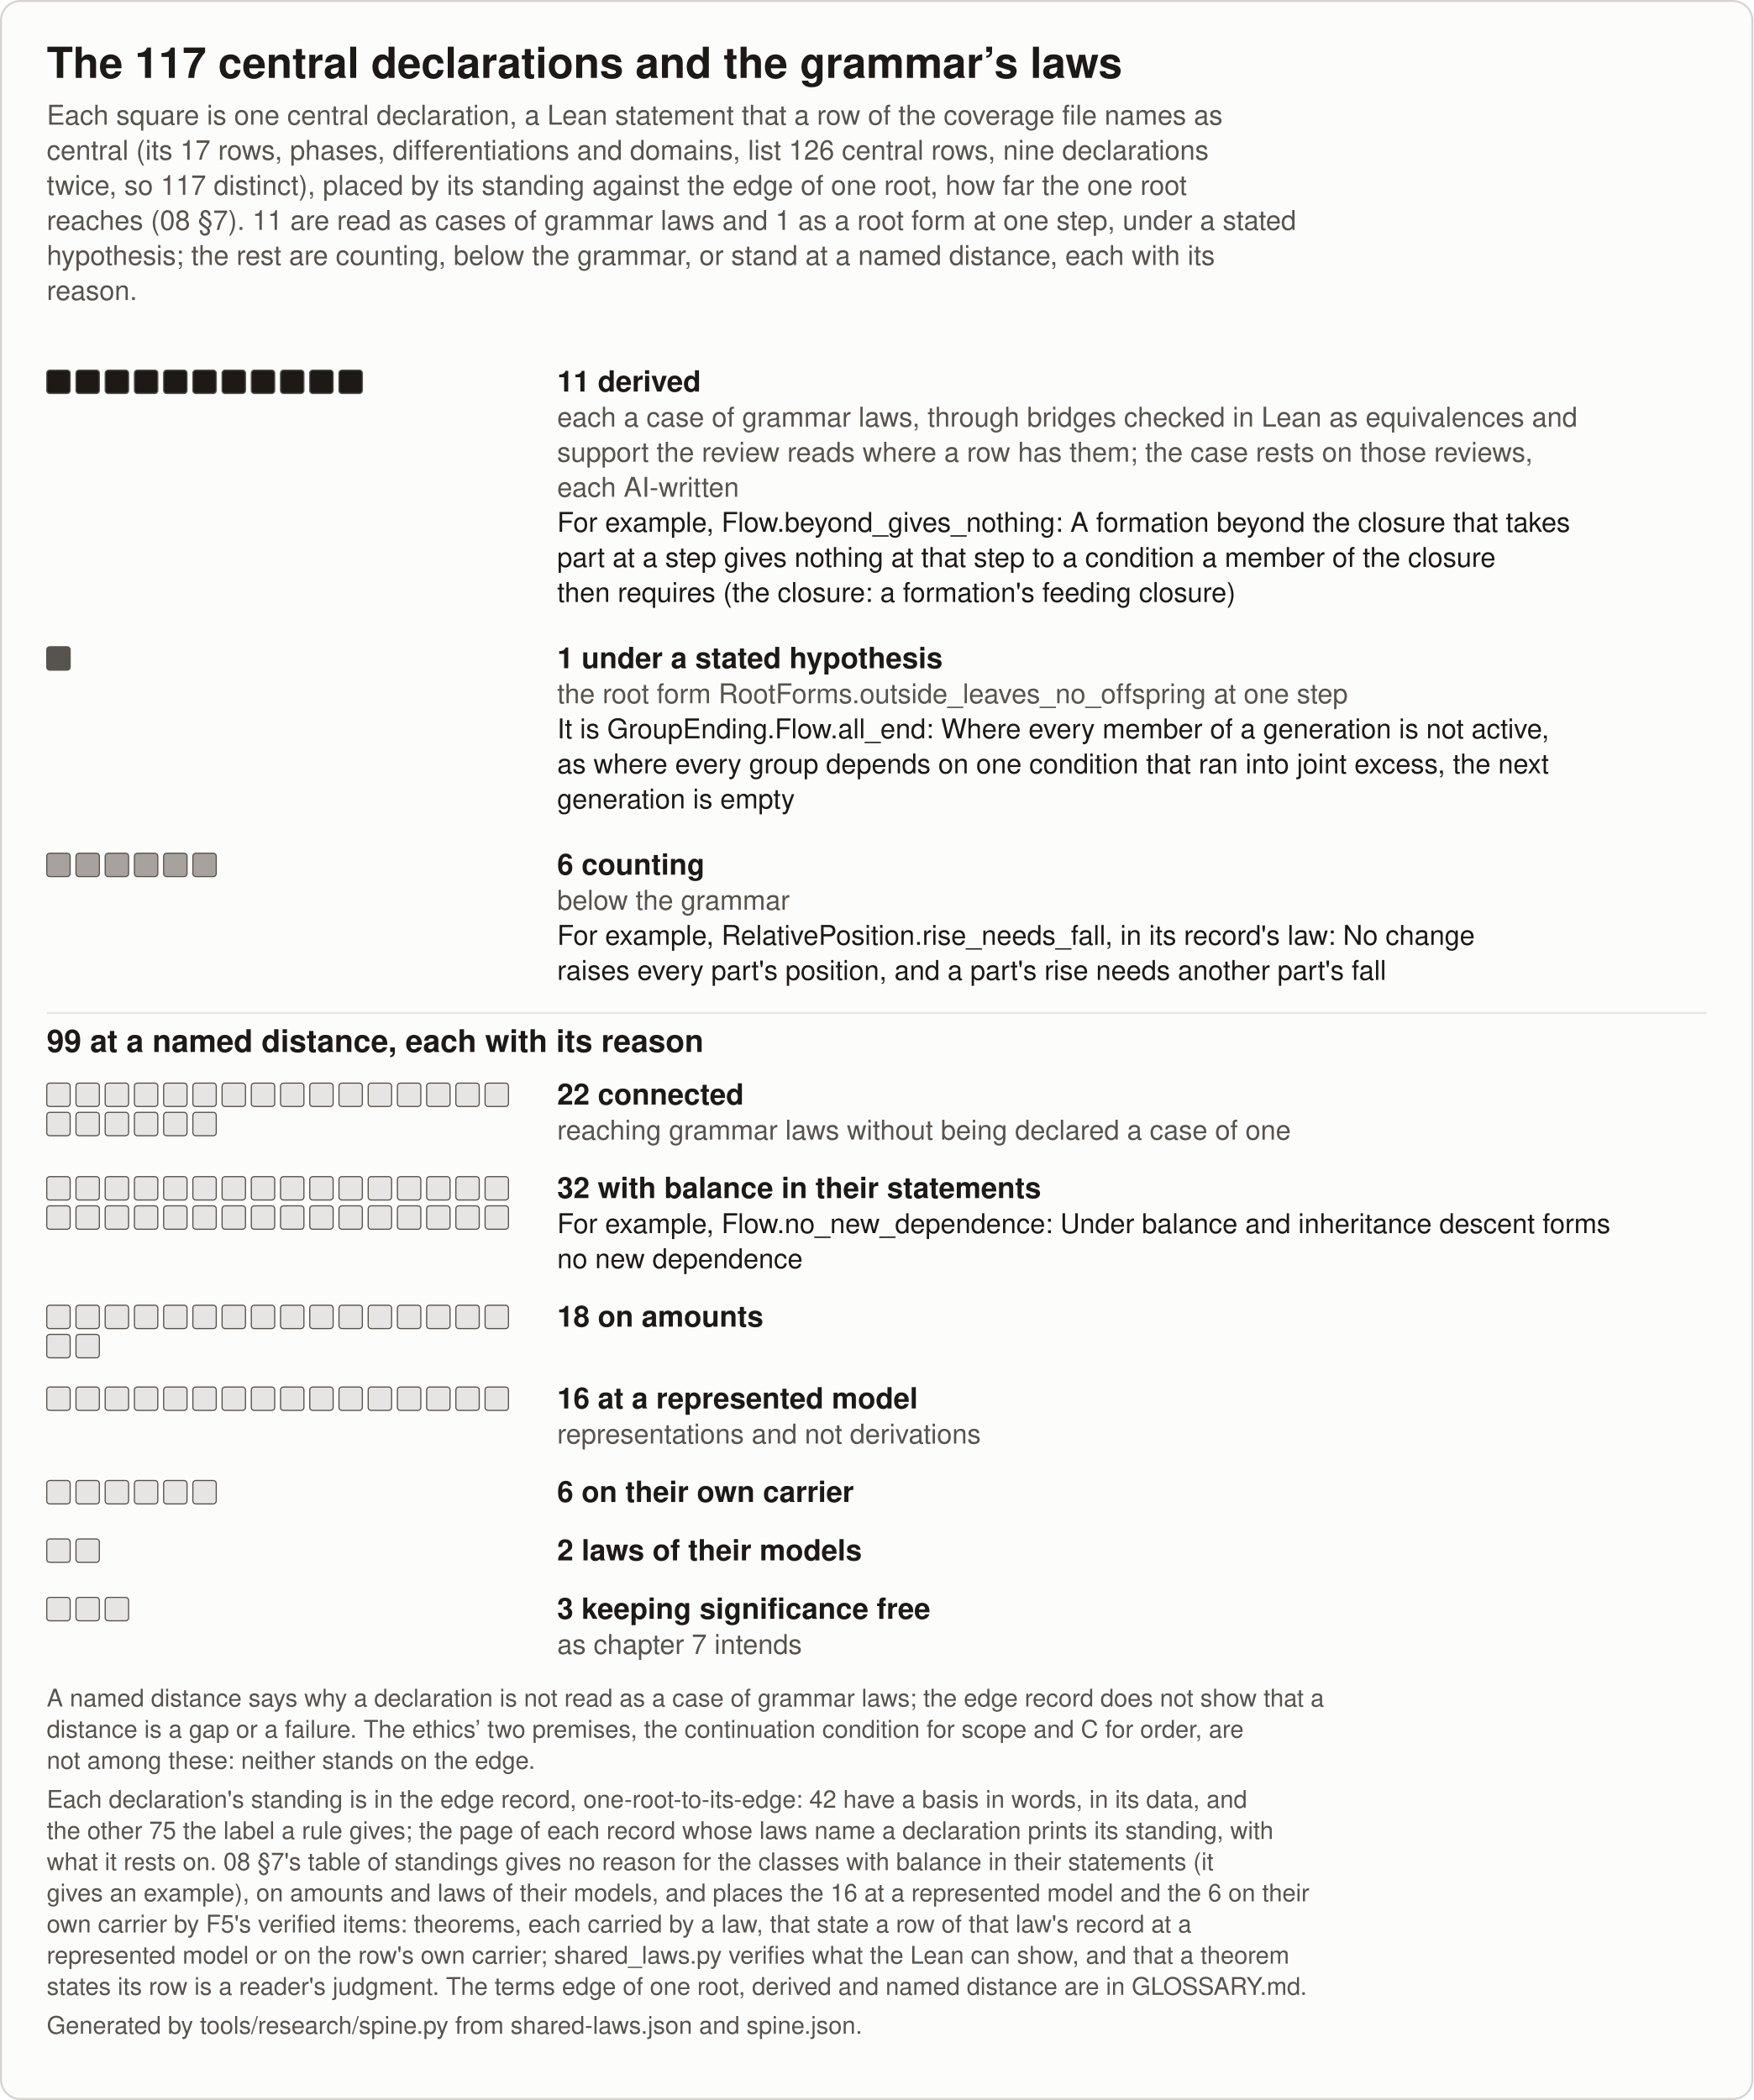
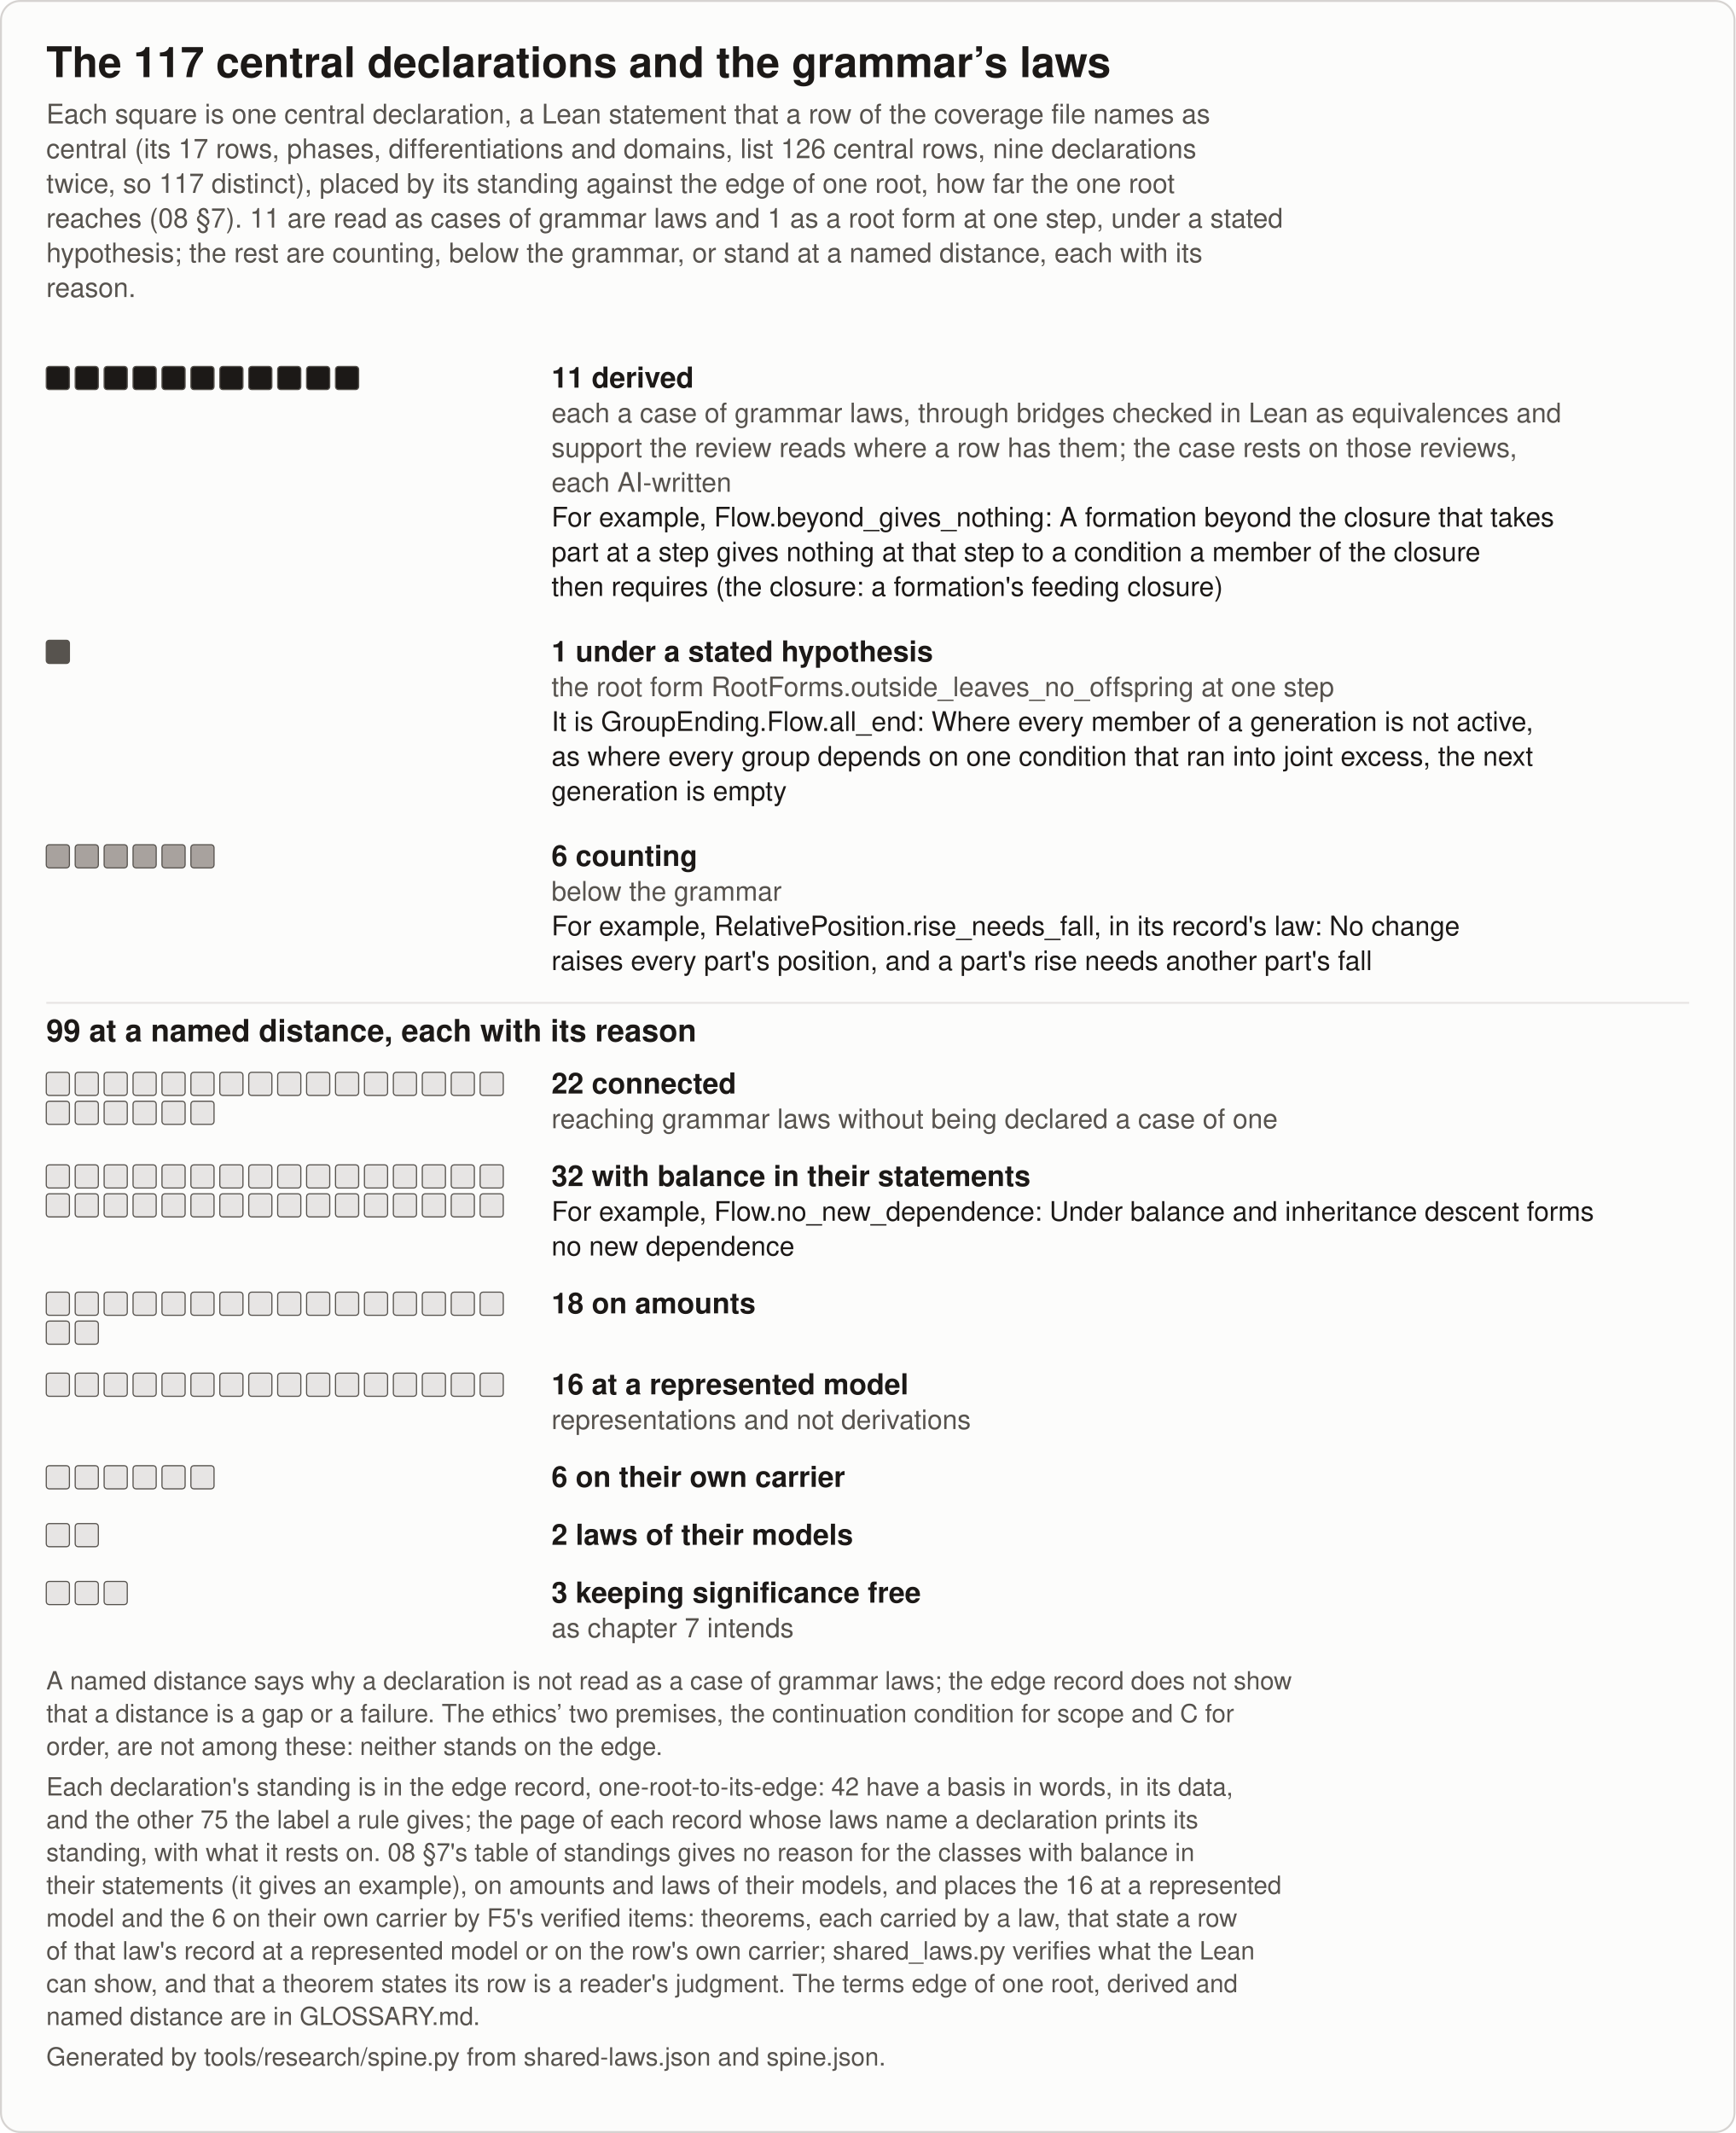
- <svg xmlns="http://www.w3.org/2000/svg" viewBox="0 0 900 1078" width="900" height="1078" role="img" aria-labelledby="standings-title standings-desc" font-family="Helvetica, Arial, sans-serif">
-   <rect x="0.5" y="0.5" width="899" height="1077" rx="10" fill="#fcfcfb" stroke="#d6d3d1" />
+ <svg xmlns="http://www.w3.org/2000/svg" viewBox="0 0 900 1106" width="900" height="1106" role="img" aria-labelledby="standings-title standings-desc" font-family="Helvetica, Arial, sans-serif">
+   <rect x="0.5" y="0.5" width="899" height="1105" rx="10" fill="#fcfcfb" stroke="#d6d3d1" />
  <text x="24" y="40" font-size="22" font-weight="bold" text-anchor="start" fill="#1c1917">The 117 central declarations and the grammar’s laws</text>
  <text x="24" y="64" font-size="14" text-anchor="start" fill="#57534e">Each square is one central declaration, a Lean statement that a row of the coverage file names as</text>
  <text x="24" y="82" font-size="14" text-anchor="start" fill="#57534e">central (its 17 rows, phases, differentiations and domains, list 126 central rows, nine declarations</text>
  <text x="24" y="100" font-size="14" text-anchor="start" fill="#57534e">twice, so 117 distinct), placed by its standing against the edge of one root, how far the one root</text>
  <text x="24" y="118" font-size="14" text-anchor="start" fill="#57534e">reaches (08 §7). 11 are read as cases of grammar laws and 1 as a root form at one step, under a stated</text>
  <text x="24" y="136" font-size="14" text-anchor="start" fill="#57534e">hypothesis; the rest are counting, below the grammar, or stand at a named distance, each with its</text>
  <text x="24" y="154" font-size="14" text-anchor="start" fill="#57534e">reason.</text>
  <rect x="24" y="190" width="12" height="12" rx="1.5" fill="#1c1917" stroke="#57534e" stroke-width="0.6" />
  <rect x="39" y="190" width="12" height="12" rx="1.5" fill="#1c1917" stroke="#57534e" stroke-width="0.6" />
  <rect x="54" y="190" width="12" height="12" rx="1.5" fill="#1c1917" stroke="#57534e" stroke-width="0.6" />
  <rect x="69" y="190" width="12" height="12" rx="1.5" fill="#1c1917" stroke="#57534e" stroke-width="0.6" />
  <rect x="84" y="190" width="12" height="12" rx="1.5" fill="#1c1917" stroke="#57534e" stroke-width="0.6" />
  <rect x="99" y="190" width="12" height="12" rx="1.5" fill="#1c1917" stroke="#57534e" stroke-width="0.6" />
  <rect x="114" y="190" width="12" height="12" rx="1.5" fill="#1c1917" stroke="#57534e" stroke-width="0.6" />
  <rect x="129" y="190" width="12" height="12" rx="1.5" fill="#1c1917" stroke="#57534e" stroke-width="0.6" />
  <rect x="144" y="190" width="12" height="12" rx="1.5" fill="#1c1917" stroke="#57534e" stroke-width="0.6" />
  <rect x="159" y="190" width="12" height="12" rx="1.5" fill="#1c1917" stroke="#57534e" stroke-width="0.6" />
  <rect x="174" y="190" width="12" height="12" rx="1.5" fill="#1c1917" stroke="#57534e" stroke-width="0.6" />
  <text x="286" y="201" font-size="15" font-weight="bold" text-anchor="start" fill="#1c1917">11 derived</text>
  <text x="286" y="219" font-size="14" text-anchor="start" fill="#57534e">each a case of grammar laws, through bridges checked in Lean as equivalences and</text>
  <text x="286" y="237" font-size="14" text-anchor="start" fill="#57534e">support the review reads where a row has them; the case rests on those reviews,</text>
  <text x="286" y="255" font-size="14" text-anchor="start" fill="#57534e">each AI-written</text>
  <text x="286" y="273" font-size="14" text-anchor="start" fill="#1c1917">For example, Flow.beyond_gives_nothing: A formation beyond the closure that takes</text>
  <text x="286" y="291" font-size="14" text-anchor="start" fill="#1c1917">part at a step gives nothing at that step to a condition a member of the closure</text>
  <text x="286" y="309" font-size="14" text-anchor="start" fill="#1c1917">then requires (the closure: a formation's feeding closure)</text>
  <rect x="24" y="332" width="12" height="12" rx="1.5" fill="#57534e" stroke="#57534e" stroke-width="0.6" />
  <text x="286" y="343" font-size="15" font-weight="bold" text-anchor="start" fill="#1c1917">1 under a stated hypothesis</text>
  <text x="286" y="361" font-size="14" text-anchor="start" fill="#57534e">the root form RootForms.outside_leaves_no_offspring at one step</text>
  <text x="286" y="379" font-size="14" text-anchor="start" fill="#1c1917">It is GroupEnding.Flow.all_end: Where every member of a generation is not active,</text>
  <text x="286" y="397" font-size="14" text-anchor="start" fill="#1c1917">as where every group depends on one condition that ran into joint excess, the next</text>
  <text x="286" y="415" font-size="14" text-anchor="start" fill="#1c1917">generation is empty</text>
  <rect x="24" y="438" width="12" height="12" rx="1.5" fill="#a8a29e" stroke="#57534e" stroke-width="0.6" />
  <rect x="39" y="438" width="12" height="12" rx="1.5" fill="#a8a29e" stroke="#57534e" stroke-width="0.6" />
  <rect x="54" y="438" width="12" height="12" rx="1.5" fill="#a8a29e" stroke="#57534e" stroke-width="0.6" />
  <rect x="69" y="438" width="12" height="12" rx="1.5" fill="#a8a29e" stroke="#57534e" stroke-width="0.6" />
  <rect x="84" y="438" width="12" height="12" rx="1.5" fill="#a8a29e" stroke="#57534e" stroke-width="0.6" />
  <rect x="99" y="438" width="12" height="12" rx="1.5" fill="#a8a29e" stroke="#57534e" stroke-width="0.6" />
  <text x="286" y="449" font-size="15" font-weight="bold" text-anchor="start" fill="#1c1917">6 counting</text>
  <text x="286" y="467" font-size="14" text-anchor="start" fill="#57534e">below the grammar</text>
  <text x="286" y="485" font-size="14" text-anchor="start" fill="#1c1917">For example, RelativePosition.rise_needs_fall, in its record's law: No change</text>
  <text x="286" y="503" font-size="14" text-anchor="start" fill="#1c1917">raises every part's position, and a part's rise needs another part's fall</text>
  <line x1="24" y1="520" x2="876" y2="520" stroke="#e7e5e4" />
  <text x="24" y="540" font-size="16" font-weight="bold" text-anchor="start" fill="#1c1917">99 at a named distance, each with its reason</text>
  <rect x="24" y="556" width="12" height="12" rx="1.5" fill="#e7e5e4" stroke="#57534e" stroke-width="0.6" />
  <rect x="39" y="556" width="12" height="12" rx="1.5" fill="#e7e5e4" stroke="#57534e" stroke-width="0.6" />
  <rect x="54" y="556" width="12" height="12" rx="1.5" fill="#e7e5e4" stroke="#57534e" stroke-width="0.6" />
  <rect x="69" y="556" width="12" height="12" rx="1.5" fill="#e7e5e4" stroke="#57534e" stroke-width="0.6" />
  <rect x="84" y="556" width="12" height="12" rx="1.5" fill="#e7e5e4" stroke="#57534e" stroke-width="0.6" />
  <rect x="99" y="556" width="12" height="12" rx="1.5" fill="#e7e5e4" stroke="#57534e" stroke-width="0.6" />
  <rect x="114" y="556" width="12" height="12" rx="1.5" fill="#e7e5e4" stroke="#57534e" stroke-width="0.6" />
  <rect x="129" y="556" width="12" height="12" rx="1.5" fill="#e7e5e4" stroke="#57534e" stroke-width="0.6" />
  <rect x="144" y="556" width="12" height="12" rx="1.5" fill="#e7e5e4" stroke="#57534e" stroke-width="0.6" />
  <rect x="159" y="556" width="12" height="12" rx="1.5" fill="#e7e5e4" stroke="#57534e" stroke-width="0.6" />
  <rect x="174" y="556" width="12" height="12" rx="1.5" fill="#e7e5e4" stroke="#57534e" stroke-width="0.6" />
  <rect x="189" y="556" width="12" height="12" rx="1.5" fill="#e7e5e4" stroke="#57534e" stroke-width="0.6" />
  <rect x="204" y="556" width="12" height="12" rx="1.5" fill="#e7e5e4" stroke="#57534e" stroke-width="0.6" />
  <rect x="219" y="556" width="12" height="12" rx="1.5" fill="#e7e5e4" stroke="#57534e" stroke-width="0.6" />
  <rect x="234" y="556" width="12" height="12" rx="1.5" fill="#e7e5e4" stroke="#57534e" stroke-width="0.6" />
  <rect x="249" y="556" width="12" height="12" rx="1.5" fill="#e7e5e4" stroke="#57534e" stroke-width="0.6" />
  <rect x="24" y="571" width="12" height="12" rx="1.5" fill="#e7e5e4" stroke="#57534e" stroke-width="0.6" />
  <rect x="39" y="571" width="12" height="12" rx="1.5" fill="#e7e5e4" stroke="#57534e" stroke-width="0.6" />
  <rect x="54" y="571" width="12" height="12" rx="1.5" fill="#e7e5e4" stroke="#57534e" stroke-width="0.6" />
  <rect x="69" y="571" width="12" height="12" rx="1.5" fill="#e7e5e4" stroke="#57534e" stroke-width="0.6" />
  <rect x="84" y="571" width="12" height="12" rx="1.5" fill="#e7e5e4" stroke="#57534e" stroke-width="0.6" />
  <rect x="99" y="571" width="12" height="12" rx="1.5" fill="#e7e5e4" stroke="#57534e" stroke-width="0.6" />
  <text x="286" y="567" font-size="15" font-weight="bold" text-anchor="start" fill="#1c1917">22 connected</text>
  <text x="286" y="585" font-size="14" text-anchor="start" fill="#57534e">reaching grammar laws without being declared a case of one</text>
  <rect x="24" y="604" width="12" height="12" rx="1.5" fill="#e7e5e4" stroke="#57534e" stroke-width="0.6" />
  <rect x="39" y="604" width="12" height="12" rx="1.5" fill="#e7e5e4" stroke="#57534e" stroke-width="0.6" />
  <rect x="54" y="604" width="12" height="12" rx="1.5" fill="#e7e5e4" stroke="#57534e" stroke-width="0.6" />
  <rect x="69" y="604" width="12" height="12" rx="1.5" fill="#e7e5e4" stroke="#57534e" stroke-width="0.6" />
  <rect x="84" y="604" width="12" height="12" rx="1.5" fill="#e7e5e4" stroke="#57534e" stroke-width="0.6" />
  <rect x="99" y="604" width="12" height="12" rx="1.5" fill="#e7e5e4" stroke="#57534e" stroke-width="0.6" />
  <rect x="114" y="604" width="12" height="12" rx="1.5" fill="#e7e5e4" stroke="#57534e" stroke-width="0.6" />
  <rect x="129" y="604" width="12" height="12" rx="1.5" fill="#e7e5e4" stroke="#57534e" stroke-width="0.6" />
  <rect x="144" y="604" width="12" height="12" rx="1.5" fill="#e7e5e4" stroke="#57534e" stroke-width="0.6" />
  <rect x="159" y="604" width="12" height="12" rx="1.5" fill="#e7e5e4" stroke="#57534e" stroke-width="0.6" />
  <rect x="174" y="604" width="12" height="12" rx="1.5" fill="#e7e5e4" stroke="#57534e" stroke-width="0.6" />
  <rect x="189" y="604" width="12" height="12" rx="1.5" fill="#e7e5e4" stroke="#57534e" stroke-width="0.6" />
  <rect x="204" y="604" width="12" height="12" rx="1.5" fill="#e7e5e4" stroke="#57534e" stroke-width="0.6" />
  <rect x="219" y="604" width="12" height="12" rx="1.5" fill="#e7e5e4" stroke="#57534e" stroke-width="0.6" />
  <rect x="234" y="604" width="12" height="12" rx="1.5" fill="#e7e5e4" stroke="#57534e" stroke-width="0.6" />
  <rect x="249" y="604" width="12" height="12" rx="1.5" fill="#e7e5e4" stroke="#57534e" stroke-width="0.6" />
  <rect x="24" y="619" width="12" height="12" rx="1.5" fill="#e7e5e4" stroke="#57534e" stroke-width="0.6" />
  <rect x="39" y="619" width="12" height="12" rx="1.5" fill="#e7e5e4" stroke="#57534e" stroke-width="0.6" />
  <rect x="54" y="619" width="12" height="12" rx="1.5" fill="#e7e5e4" stroke="#57534e" stroke-width="0.6" />
  <rect x="69" y="619" width="12" height="12" rx="1.5" fill="#e7e5e4" stroke="#57534e" stroke-width="0.6" />
  <rect x="84" y="619" width="12" height="12" rx="1.5" fill="#e7e5e4" stroke="#57534e" stroke-width="0.6" />
  <rect x="99" y="619" width="12" height="12" rx="1.5" fill="#e7e5e4" stroke="#57534e" stroke-width="0.6" />
  <rect x="114" y="619" width="12" height="12" rx="1.5" fill="#e7e5e4" stroke="#57534e" stroke-width="0.6" />
  <rect x="129" y="619" width="12" height="12" rx="1.5" fill="#e7e5e4" stroke="#57534e" stroke-width="0.6" />
  <rect x="144" y="619" width="12" height="12" rx="1.5" fill="#e7e5e4" stroke="#57534e" stroke-width="0.6" />
  <rect x="159" y="619" width="12" height="12" rx="1.5" fill="#e7e5e4" stroke="#57534e" stroke-width="0.6" />
  <rect x="174" y="619" width="12" height="12" rx="1.5" fill="#e7e5e4" stroke="#57534e" stroke-width="0.6" />
  <rect x="189" y="619" width="12" height="12" rx="1.5" fill="#e7e5e4" stroke="#57534e" stroke-width="0.6" />
  <rect x="204" y="619" width="12" height="12" rx="1.5" fill="#e7e5e4" stroke="#57534e" stroke-width="0.6" />
  <rect x="219" y="619" width="12" height="12" rx="1.5" fill="#e7e5e4" stroke="#57534e" stroke-width="0.6" />
  <rect x="234" y="619" width="12" height="12" rx="1.5" fill="#e7e5e4" stroke="#57534e" stroke-width="0.6" />
  <rect x="249" y="619" width="12" height="12" rx="1.5" fill="#e7e5e4" stroke="#57534e" stroke-width="0.6" />
  <text x="286" y="615" font-size="15" font-weight="bold" text-anchor="start" fill="#1c1917">32 with balance in their statements</text>
  <text x="286" y="633" font-size="14" text-anchor="start" fill="#1c1917">For example, Flow.no_new_dependence: Under balance and inheritance descent forms</text>
  <text x="286" y="651" font-size="14" text-anchor="start" fill="#1c1917">no new dependence</text>
  <rect x="24" y="670" width="12" height="12" rx="1.5" fill="#e7e5e4" stroke="#57534e" stroke-width="0.6" />
  <rect x="39" y="670" width="12" height="12" rx="1.5" fill="#e7e5e4" stroke="#57534e" stroke-width="0.6" />
  <rect x="54" y="670" width="12" height="12" rx="1.5" fill="#e7e5e4" stroke="#57534e" stroke-width="0.6" />
  <rect x="69" y="670" width="12" height="12" rx="1.5" fill="#e7e5e4" stroke="#57534e" stroke-width="0.6" />
  <rect x="84" y="670" width="12" height="12" rx="1.5" fill="#e7e5e4" stroke="#57534e" stroke-width="0.6" />
  <rect x="99" y="670" width="12" height="12" rx="1.5" fill="#e7e5e4" stroke="#57534e" stroke-width="0.6" />
  <rect x="114" y="670" width="12" height="12" rx="1.5" fill="#e7e5e4" stroke="#57534e" stroke-width="0.6" />
  <rect x="129" y="670" width="12" height="12" rx="1.5" fill="#e7e5e4" stroke="#57534e" stroke-width="0.6" />
  <rect x="144" y="670" width="12" height="12" rx="1.5" fill="#e7e5e4" stroke="#57534e" stroke-width="0.6" />
  <rect x="159" y="670" width="12" height="12" rx="1.5" fill="#e7e5e4" stroke="#57534e" stroke-width="0.6" />
  <rect x="174" y="670" width="12" height="12" rx="1.5" fill="#e7e5e4" stroke="#57534e" stroke-width="0.6" />
  <rect x="189" y="670" width="12" height="12" rx="1.5" fill="#e7e5e4" stroke="#57534e" stroke-width="0.6" />
  <rect x="204" y="670" width="12" height="12" rx="1.5" fill="#e7e5e4" stroke="#57534e" stroke-width="0.6" />
  <rect x="219" y="670" width="12" height="12" rx="1.5" fill="#e7e5e4" stroke="#57534e" stroke-width="0.6" />
  <rect x="234" y="670" width="12" height="12" rx="1.5" fill="#e7e5e4" stroke="#57534e" stroke-width="0.6" />
  <rect x="249" y="670" width="12" height="12" rx="1.5" fill="#e7e5e4" stroke="#57534e" stroke-width="0.6" />
  <rect x="24" y="685" width="12" height="12" rx="1.5" fill="#e7e5e4" stroke="#57534e" stroke-width="0.6" />
  <rect x="39" y="685" width="12" height="12" rx="1.5" fill="#e7e5e4" stroke="#57534e" stroke-width="0.6" />
  <text x="286" y="681" font-size="15" font-weight="bold" text-anchor="start" fill="#1c1917">18 on amounts</text>
  <rect x="24" y="712" width="12" height="12" rx="1.5" fill="#e7e5e4" stroke="#57534e" stroke-width="0.6" />
  <rect x="39" y="712" width="12" height="12" rx="1.5" fill="#e7e5e4" stroke="#57534e" stroke-width="0.6" />
  <rect x="54" y="712" width="12" height="12" rx="1.5" fill="#e7e5e4" stroke="#57534e" stroke-width="0.6" />
  <rect x="69" y="712" width="12" height="12" rx="1.5" fill="#e7e5e4" stroke="#57534e" stroke-width="0.6" />
  <rect x="84" y="712" width="12" height="12" rx="1.5" fill="#e7e5e4" stroke="#57534e" stroke-width="0.6" />
  <rect x="99" y="712" width="12" height="12" rx="1.5" fill="#e7e5e4" stroke="#57534e" stroke-width="0.6" />
  <rect x="114" y="712" width="12" height="12" rx="1.5" fill="#e7e5e4" stroke="#57534e" stroke-width="0.6" />
  <rect x="129" y="712" width="12" height="12" rx="1.5" fill="#e7e5e4" stroke="#57534e" stroke-width="0.6" />
  <rect x="144" y="712" width="12" height="12" rx="1.5" fill="#e7e5e4" stroke="#57534e" stroke-width="0.6" />
  <rect x="159" y="712" width="12" height="12" rx="1.5" fill="#e7e5e4" stroke="#57534e" stroke-width="0.6" />
  <rect x="174" y="712" width="12" height="12" rx="1.5" fill="#e7e5e4" stroke="#57534e" stroke-width="0.6" />
  <rect x="189" y="712" width="12" height="12" rx="1.5" fill="#e7e5e4" stroke="#57534e" stroke-width="0.6" />
  <rect x="204" y="712" width="12" height="12" rx="1.5" fill="#e7e5e4" stroke="#57534e" stroke-width="0.6" />
  <rect x="219" y="712" width="12" height="12" rx="1.5" fill="#e7e5e4" stroke="#57534e" stroke-width="0.6" />
  <rect x="234" y="712" width="12" height="12" rx="1.5" fill="#e7e5e4" stroke="#57534e" stroke-width="0.6" />
  <rect x="249" y="712" width="12" height="12" rx="1.5" fill="#e7e5e4" stroke="#57534e" stroke-width="0.6" />
  <text x="286" y="723" font-size="15" font-weight="bold" text-anchor="start" fill="#1c1917">16 at a represented model</text>
  <text x="286" y="741" font-size="14" text-anchor="start" fill="#57534e">representations and not derivations</text>
  <rect x="24" y="760" width="12" height="12" rx="1.5" fill="#e7e5e4" stroke="#57534e" stroke-width="0.6" />
  <rect x="39" y="760" width="12" height="12" rx="1.5" fill="#e7e5e4" stroke="#57534e" stroke-width="0.6" />
  <rect x="54" y="760" width="12" height="12" rx="1.5" fill="#e7e5e4" stroke="#57534e" stroke-width="0.6" />
  <rect x="69" y="760" width="12" height="12" rx="1.5" fill="#e7e5e4" stroke="#57534e" stroke-width="0.6" />
  <rect x="84" y="760" width="12" height="12" rx="1.5" fill="#e7e5e4" stroke="#57534e" stroke-width="0.6" />
  <rect x="99" y="760" width="12" height="12" rx="1.5" fill="#e7e5e4" stroke="#57534e" stroke-width="0.6" />
  <text x="286" y="771" font-size="15" font-weight="bold" text-anchor="start" fill="#1c1917">6 on their own carrier</text>
  <rect x="24" y="790" width="12" height="12" rx="1.5" fill="#e7e5e4" stroke="#57534e" stroke-width="0.6" />
  <rect x="39" y="790" width="12" height="12" rx="1.5" fill="#e7e5e4" stroke="#57534e" stroke-width="0.6" />
  <text x="286" y="801" font-size="15" font-weight="bold" text-anchor="start" fill="#1c1917">2 laws of their models</text>
  <rect x="24" y="820" width="12" height="12" rx="1.5" fill="#e7e5e4" stroke="#57534e" stroke-width="0.6" />
  <rect x="39" y="820" width="12" height="12" rx="1.5" fill="#e7e5e4" stroke="#57534e" stroke-width="0.6" />
  <rect x="54" y="820" width="12" height="12" rx="1.5" fill="#e7e5e4" stroke="#57534e" stroke-width="0.6" />
  <text x="286" y="831" font-size="15" font-weight="bold" text-anchor="start" fill="#1c1917">3 keeping significance free</text>
  <text x="286" y="849" font-size="14" text-anchor="start" fill="#57534e">as chapter 7 intends</text>
-   <text x="24" y="876" font-size="12.5" text-anchor="start" fill="#57534e">A named distance says why a declaration is not read as a case of grammar laws; the edge record does not show that a</text>
-   <text x="24" y="892" font-size="12.5" text-anchor="start" fill="#57534e">distance is a gap or a failure. The ethics’ two premises, the continuation condition for scope and C for order, are</text>
-   <text x="24" y="908" font-size="12.5" text-anchor="start" fill="#57534e">not among these: neither stands on the edge.</text>
-   <text x="24" y="928" font-size="12.5" text-anchor="start" fill="#57534e">Each declaration's standing is in the edge record, one-root-to-its-edge: 42 have a basis in words, in its data, and</text>
-   <text x="24" y="944" font-size="12.5" text-anchor="start" fill="#57534e">the other 75 the label a rule gives; the page of each record whose laws name a declaration prints its standing, with</text>
-   <text x="24" y="960" font-size="12.5" text-anchor="start" fill="#57534e">what it rests on. 08 §7's table of standings gives no reason for the classes with balance in their statements (it</text>
-   <text x="24" y="976" font-size="12.5" text-anchor="start" fill="#57534e">gives an example), on amounts and laws of their models, and places the 16 at a represented model and the 6 on their</text>
-   <text x="24" y="992" font-size="12.5" text-anchor="start" fill="#57534e">own carrier by F5's verified items: theorems, each carried by a law, that state a row of that law's record at a</text>
-   <text x="24" y="1008" font-size="12.5" text-anchor="start" fill="#57534e">represented model or on the row's own carrier; shared_laws.py verifies what the Lean can show, and that a theorem</text>
-   <text x="24" y="1024" font-size="12.5" text-anchor="start" fill="#57534e">states its row is a reader's judgment. The terms edge of one root, derived and named distance are in GLOSSARY.md.</text>
-   <text x="24" y="1044" font-size="12.5" text-anchor="start" fill="#57534e">Generated by tools/research/spine.py from shared-laws.json and spine.json.</text>
+   <text x="24" y="876" font-size="13" text-anchor="start" fill="#57534e">A named distance says why a declaration is not read as a case of grammar laws; the edge record does not show</text>
+   <text x="24" y="893" font-size="13" text-anchor="start" fill="#57534e">that a distance is a gap or a failure. The ethics’ two premises, the continuation condition for scope and C for</text>
+   <text x="24" y="910" font-size="13" text-anchor="start" fill="#57534e">order, are not among these: neither stands on the edge.</text>
+   <text x="24" y="931" font-size="13" text-anchor="start" fill="#57534e">Each declaration's standing is in the edge record, one-root-to-its-edge: 42 have a basis in words, in its data,</text>
+   <text x="24" y="948" font-size="13" text-anchor="start" fill="#57534e">and the other 75 the label a rule gives; the page of each record whose laws name a declaration prints its</text>
+   <text x="24" y="965" font-size="13" text-anchor="start" fill="#57534e">standing, with what it rests on. 08 §7's table of standings gives no reason for the classes with balance in</text>
+   <text x="24" y="982" font-size="13" text-anchor="start" fill="#57534e">their statements (it gives an example), on amounts and laws of their models, and places the 16 at a represented</text>
+   <text x="24" y="999" font-size="13" text-anchor="start" fill="#57534e">model and the 6 on their own carrier by F5's verified items: theorems, each carried by a law, that state a row</text>
+   <text x="24" y="1016" font-size="13" text-anchor="start" fill="#57534e">of that law's record at a represented model or on the row's own carrier; shared_laws.py verifies what the Lean</text>
+   <text x="24" y="1033" font-size="13" text-anchor="start" fill="#57534e">can show, and that a theorem states its row is a reader's judgment. The terms edge of one root, derived and</text>
+   <text x="24" y="1050" font-size="13" text-anchor="start" fill="#57534e">named distance are in GLOSSARY.md.</text>
+   <text x="24" y="1071" font-size="13" text-anchor="start" fill="#57534e">Generated by tools/research/spine.py from shared-laws.json and spine.json.</text>
</svg>
